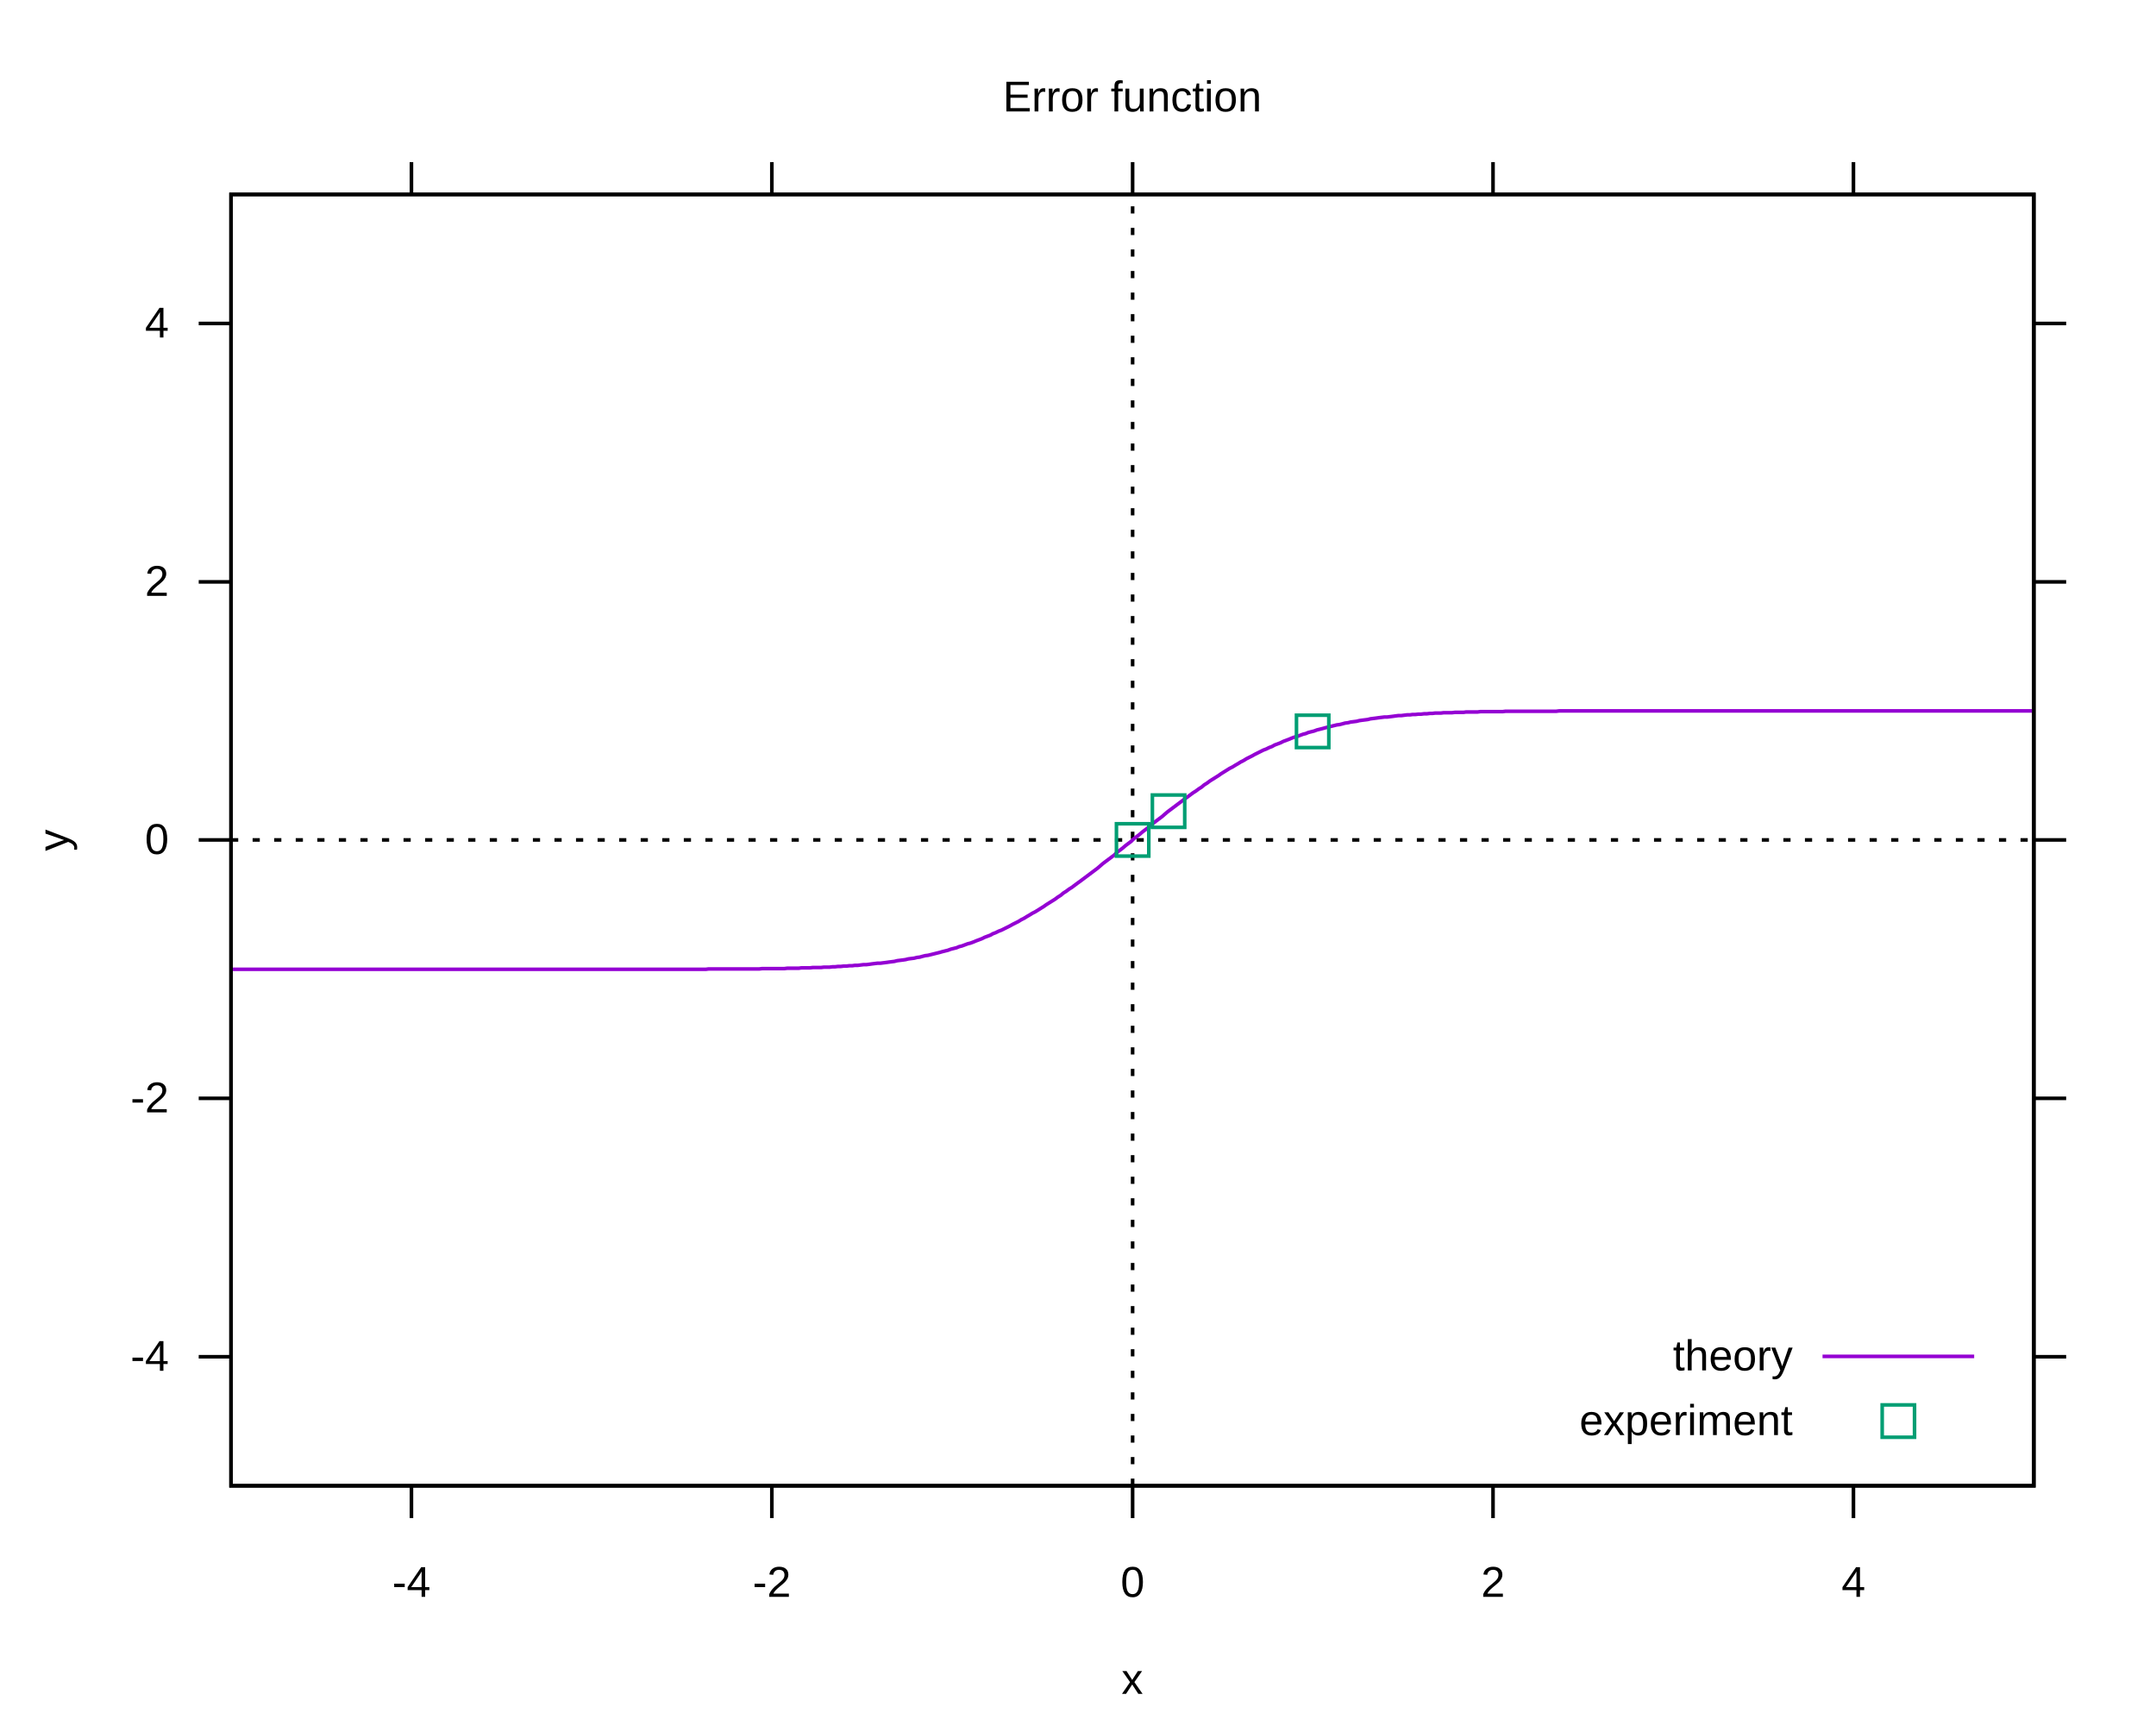
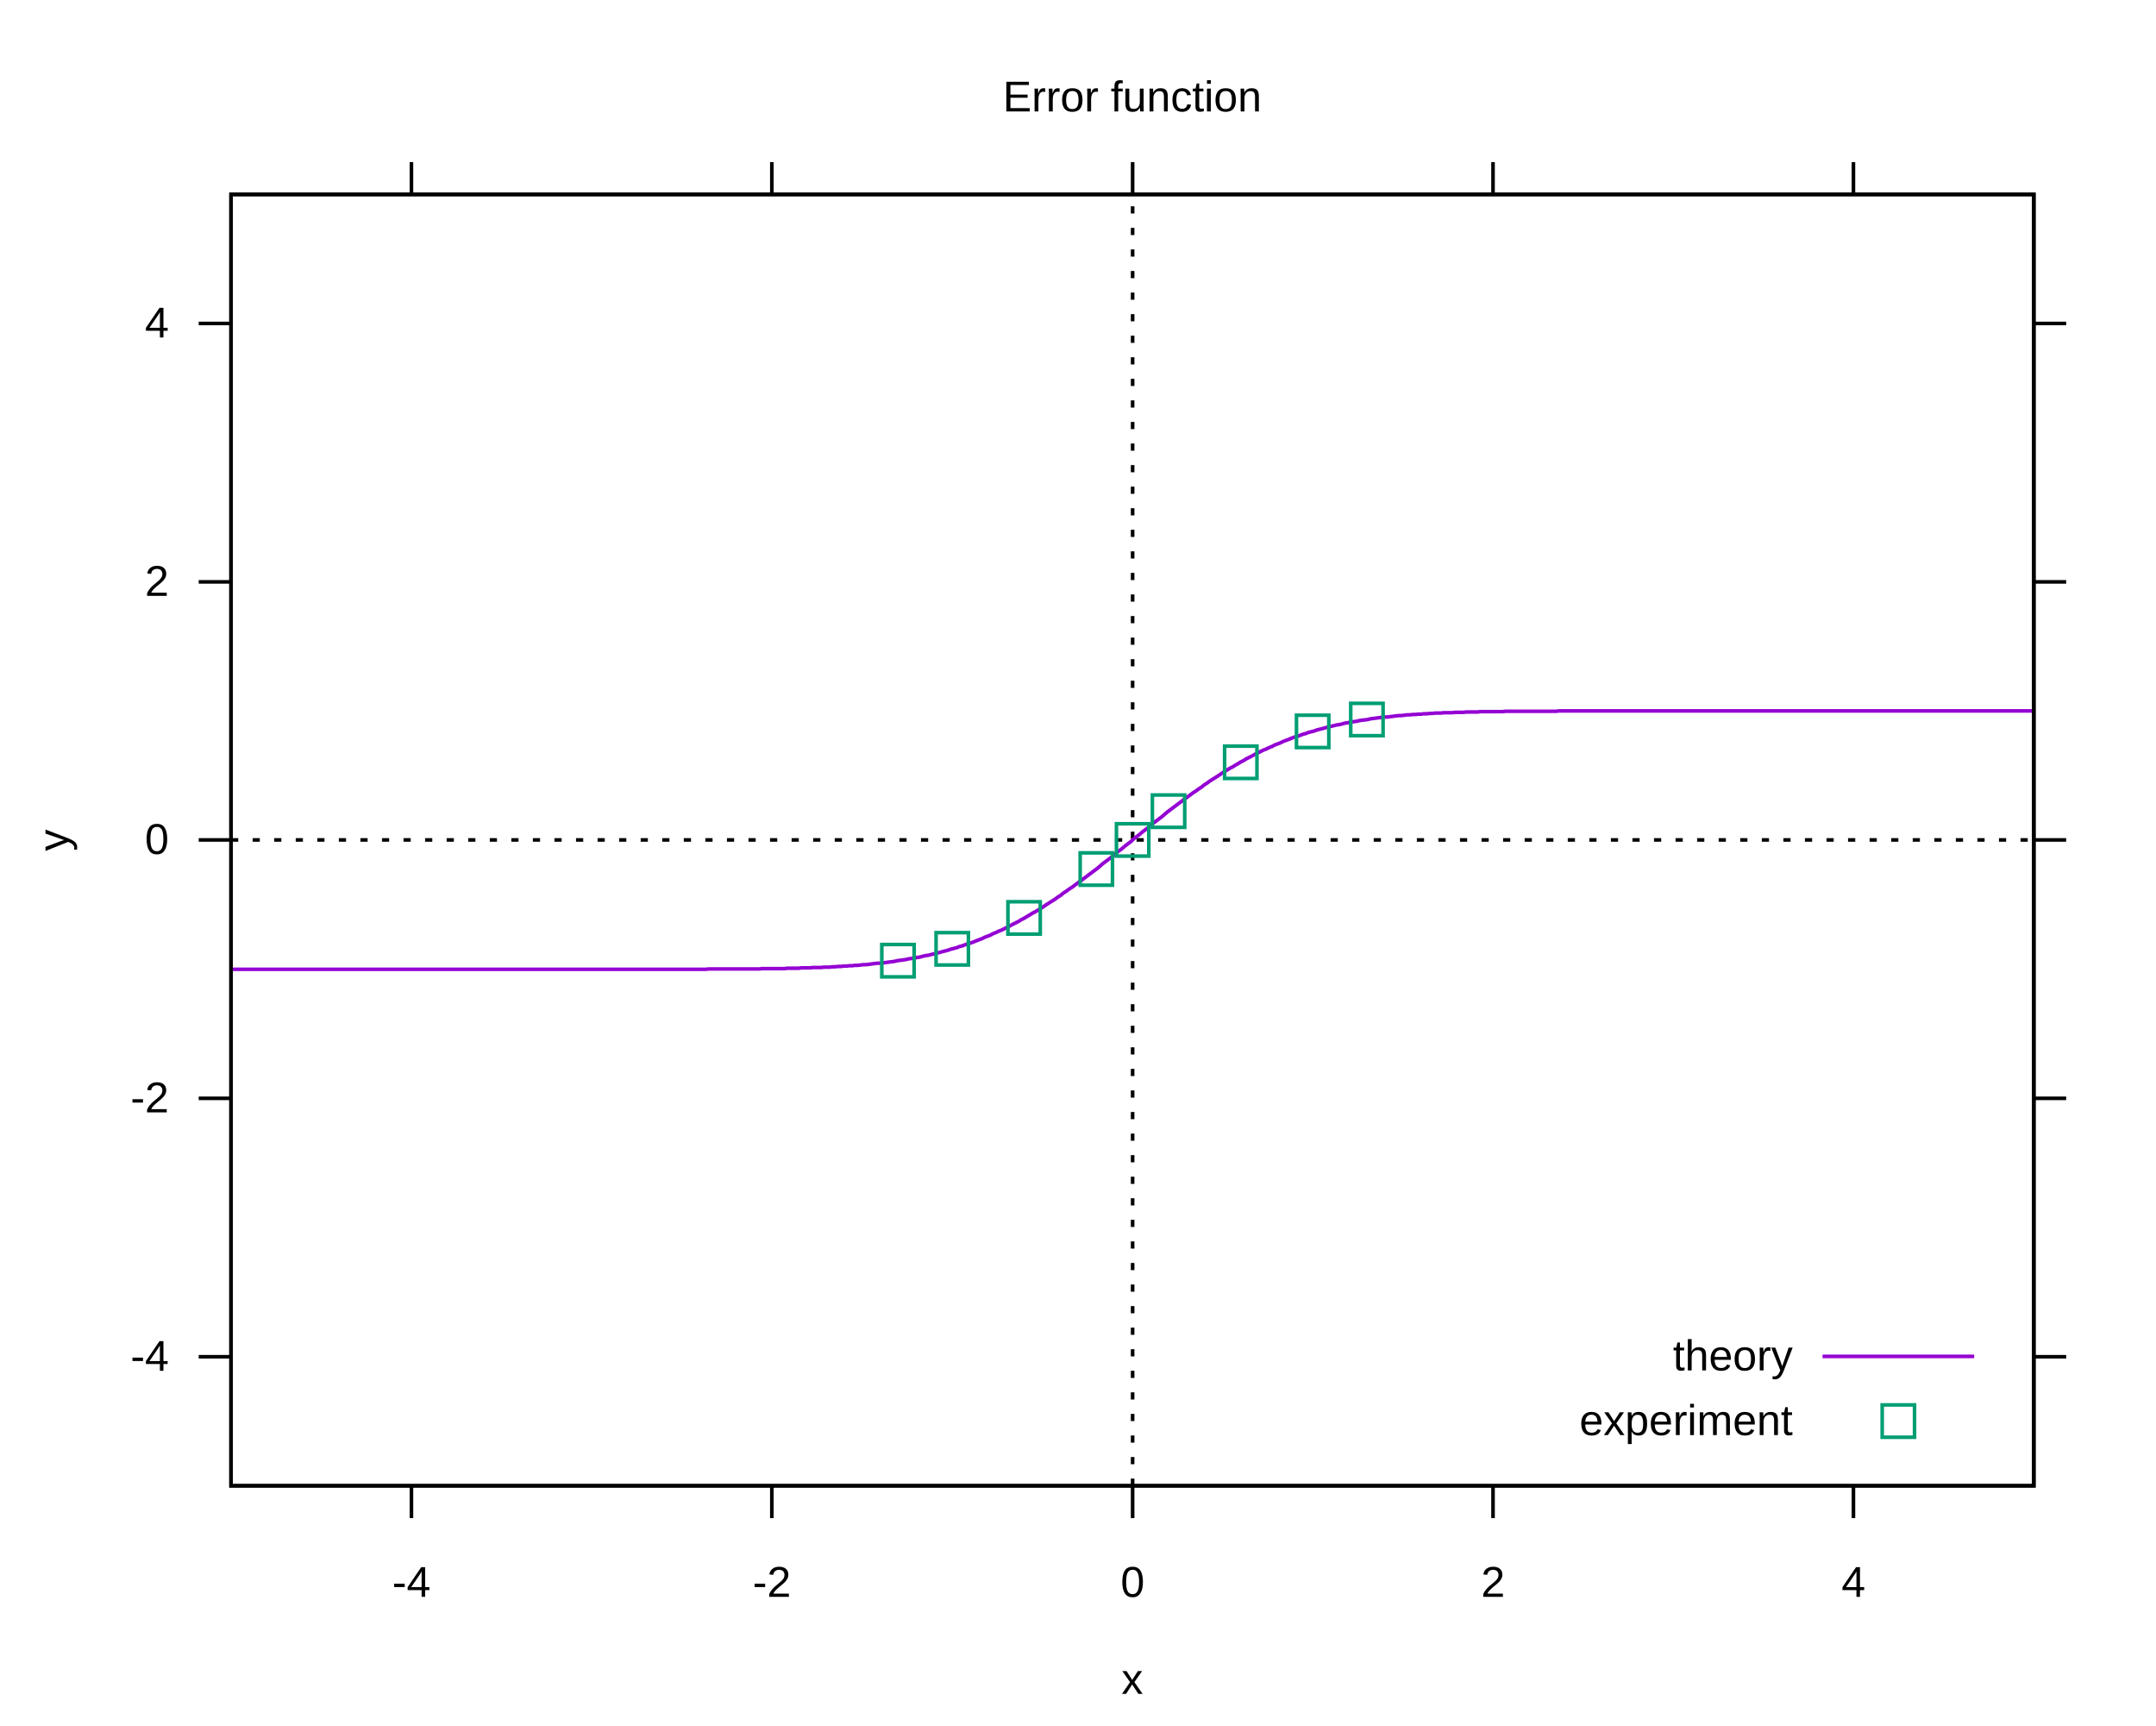
<svg xmlns="http://www.w3.org/2000/svg" xmlns:xlink="http://www.w3.org/1999/xlink" width="600" height="480" viewBox="0 0 600 480">
  <g id="gnuplot_canvas">
    <rect x="0" y="0" width="600" height="480" fill="none" />
    <defs>
      <circle id="gpDot" r="0.5" stroke-width="0.5" stroke="currentColor" />
      <path id="gpPt0" stroke-width="0.222" stroke="currentColor" d="M-1,0 h2 M0,-1 v2" />
      <path id="gpPt1" stroke-width="0.222" stroke="currentColor" d="M-1,-1 L1,1 M1,-1 L-1,1" />
      <path id="gpPt2" stroke-width="0.222" stroke="currentColor" d="M-1,0 L1,0 M0,-1 L0,1 M-1,-1 L1,1 M-1,1 L1,-1" />
      <rect id="gpPt3" stroke-width="0.222" stroke="currentColor" x="-1" y="-1" width="2" height="2" />
      <rect id="gpPt4" stroke-width="0.222" stroke="currentColor" fill="currentColor" x="-1" y="-1" width="2" height="2" />
      <circle id="gpPt5" stroke-width="0.222" stroke="currentColor" cx="0" cy="0" r="1" />
      <use xlink:href="#gpPt5" id="gpPt6" fill="currentColor" stroke="none" />
      <path id="gpPt7" stroke-width="0.222" stroke="currentColor" d="M0,-1.33 L-1.33,0.67 L1.33,0.67 z" />
      <use xlink:href="#gpPt7" id="gpPt8" fill="currentColor" stroke="none" />
      <use xlink:href="#gpPt7" id="gpPt9" stroke="currentColor" transform="rotate(180)" />
      <use xlink:href="#gpPt9" id="gpPt10" fill="currentColor" stroke="none" />
      <use xlink:href="#gpPt3" id="gpPt11" stroke="currentColor" transform="rotate(45)" />
      <use xlink:href="#gpPt11" id="gpPt12" fill="currentColor" stroke="none" />
      <path id="gpPt13" stroke-width="0.222" stroke="currentColor" d="M0,1.330 L1.265,0.411 L0.782,-1.067 L-0.782,-1.076 L-1.265,0.411 z" />
      <use xlink:href="#gpPt13" id="gpPt14" fill="currentColor" stroke="none" />
      <filter id="textbox" filterUnits="objectBoundingBox" x="0" y="0" height="1" width="1">
        <feFlood flood-color="white" flood-opacity="1" result="bgnd" />
        <feComposite in="SourceGraphic" in2="bgnd" operator="atop" />
      </filter>
      <filter id="greybox" filterUnits="objectBoundingBox" x="0" y="0" height="1" width="1">
        <feFlood flood-color="lightgrey" flood-opacity="1" result="grey" />
        <feComposite in="SourceGraphic" in2="grey" operator="atop" />
      </filter>
    </defs>
    <g fill="none" color="white" stroke="currentColor" stroke-width="1.00" stroke-linecap="butt" stroke-linejoin="miter">
</g>
    <g fill="none" color="black" stroke="currentColor" stroke-width="1.00" stroke-linecap="butt" stroke-linejoin="miter">
      <path stroke="black" d="M64.3,377.5 L55.3,377.5 M566.0,377.5 L575.0,377.5  " />
      <g transform="translate(47.0,381.4)" stroke="none" fill="black" font-family="Arial" font-size="12.00" text-anchor="end">
        <text>
          <tspan font-family="Arial">-4</tspan>
        </text>
      </g>
    </g>
    <g fill="none" color="black" stroke="currentColor" stroke-width="1.00" stroke-linecap="butt" stroke-linejoin="miter">
      <path stroke="black" d="M64.3,305.6 L55.3,305.6 M566.0,305.6 L575.0,305.6  " />
      <g transform="translate(47.0,309.5)" stroke="none" fill="black" font-family="Arial" font-size="12.00" text-anchor="end">
        <text>
          <tspan font-family="Arial">-2</tspan>
        </text>
      </g>
    </g>
    <g fill="none" color="black" stroke="currentColor" stroke-width="1.00" stroke-linecap="butt" stroke-linejoin="miter">
      <path stroke="black" d="M64.3,233.7 L55.3,233.7 M566.0,233.7 L575.0,233.7  " />
      <g transform="translate(47.0,237.6)" stroke="none" fill="black" font-family="Arial" font-size="12.00" text-anchor="end">
        <text>
          <tspan font-family="Arial"> 0</tspan>
        </text>
      </g>
    </g>
    <g fill="none" color="black" stroke="currentColor" stroke-width="1.00" stroke-linecap="butt" stroke-linejoin="miter">
      <path stroke="black" d="M64.3,161.9 L55.3,161.9 M566.0,161.9 L575.0,161.9  " />
      <g transform="translate(47.0,165.8)" stroke="none" fill="black" font-family="Arial" font-size="12.00" text-anchor="end">
        <text>
          <tspan font-family="Arial"> 2</tspan>
        </text>
      </g>
    </g>
    <g fill="none" color="black" stroke="currentColor" stroke-width="1.00" stroke-linecap="butt" stroke-linejoin="miter">
      <path stroke="black" d="M64.3,90.0 L55.3,90.0 M566.0,90.0 L575.0,90.0  " />
      <g transform="translate(47.0,93.9)" stroke="none" fill="black" font-family="Arial" font-size="12.00" text-anchor="end">
        <text>
          <tspan font-family="Arial"> 4</tspan>
        </text>
      </g>
    </g>
    <g fill="none" color="black" stroke="currentColor" stroke-width="1.00" stroke-linecap="butt" stroke-linejoin="miter">
      <path stroke="black" d="M114.5,413.4 L114.5,422.4 M114.5,54.1 L114.5,45.1  " />
      <g transform="translate(114.5,444.3)" stroke="none" fill="black" font-family="Arial" font-size="12.00" text-anchor="middle">
        <text>
          <tspan font-family="Arial">-4</tspan>
        </text>
      </g>
    </g>
    <g fill="none" color="black" stroke="currentColor" stroke-width="1.00" stroke-linecap="butt" stroke-linejoin="miter">
      <path stroke="black" d="M214.8,413.4 L214.8,422.4 M214.8,54.1 L214.8,45.1  " />
      <g transform="translate(214.8,444.3)" stroke="none" fill="black" font-family="Arial" font-size="12.00" text-anchor="middle">
        <text>
          <tspan font-family="Arial">-2</tspan>
        </text>
      </g>
    </g>
    <g fill="none" color="black" stroke="currentColor" stroke-width="1.00" stroke-linecap="butt" stroke-linejoin="miter">
      <path stroke="black" d="M315.2,413.4 L315.2,422.4 M315.2,54.1 L315.2,45.1  " />
      <g transform="translate(315.2,444.3)" stroke="none" fill="black" font-family="Arial" font-size="12.00" text-anchor="middle">
        <text>
          <tspan font-family="Arial"> 0</tspan>
        </text>
      </g>
    </g>
    <g fill="none" color="black" stroke="currentColor" stroke-width="1.00" stroke-linecap="butt" stroke-linejoin="miter">
      <path stroke="black" d="M415.5,413.4 L415.5,422.4 M415.5,54.1 L415.5,45.1  " />
      <g transform="translate(415.5,444.3)" stroke="none" fill="black" font-family="Arial" font-size="12.00" text-anchor="middle">
        <text>
          <tspan font-family="Arial"> 2</tspan>
        </text>
      </g>
    </g>
    <g fill="none" color="black" stroke="currentColor" stroke-width="1.00" stroke-linecap="butt" stroke-linejoin="miter">
      <path stroke="black" d="M515.8,413.4 L515.8,422.4 M515.8,54.1 L515.8,45.1  " />
      <g transform="translate(515.8,444.3)" stroke="none" fill="black" font-family="Arial" font-size="12.00" text-anchor="middle">
        <text>
          <tspan font-family="Arial"> 4</tspan>
        </text>
      </g>
    </g>
    <g fill="none" color="black" stroke="currentColor" stroke-width="1.00" stroke-linecap="butt" stroke-linejoin="miter">
</g>
    <g fill="none" color="gray" stroke="currentColor" stroke-width="1.00" stroke-linecap="butt" stroke-linejoin="miter">
      <path stroke="black" stroke-dasharray="2,4" d="M64.3,233.7 L566.0,233.7  " />
    </g>
    <g fill="none" color="gray" stroke="currentColor" stroke-width="1.00" stroke-linecap="butt" stroke-linejoin="miter">
      <path stroke="black" stroke-dasharray="2,4" d="M315.2,413.4 L315.2,54.1  " />
    </g>
    <g fill="none" color="black" stroke="currentColor" stroke-width="1.00" stroke-linecap="butt" stroke-linejoin="miter">
      <path stroke="black" d="M64.3,54.1 L64.3,413.4 L566.0,413.4 L566.0,54.1 L64.3,54.1 Z  " />
    </g>
    <g fill="none" color="black" stroke="currentColor" stroke-width="1.00" stroke-linecap="butt" stroke-linejoin="miter">
      <g transform="translate(19.0,233.8) rotate(270)" stroke="none" fill="black" font-family="Arial" font-size="12.00" text-anchor="middle">
        <text>
          <tspan font-family="Arial">y</tspan>
        </text>
      </g>
    </g>
    <g fill="none" color="black" stroke="currentColor" stroke-width="1.00" stroke-linecap="butt" stroke-linejoin="miter">
      <g transform="translate(315.1,471.3)" stroke="none" fill="black" font-family="Arial" font-size="12.00" text-anchor="middle">
        <text>
          <tspan font-family="Arial">x</tspan>
        </text>
      </g>
    </g>
    <g fill="none" color="black" stroke="currentColor" stroke-width="1.00" stroke-linecap="butt" stroke-linejoin="miter">
      <g transform="translate(315.1,31.0)" stroke="none" fill="black" font-family="Arial" font-size="12.00" text-anchor="middle">
        <text>
          <tspan font-family="Arial">Error function</tspan>
        </text>
      </g>
    </g>
    <g fill="none" color="black" stroke="currentColor" stroke-width="1.00" stroke-linecap="butt" stroke-linejoin="miter">
</g>
    <g id="gnuplot_plot_1">
      <g fill="none" color="black" stroke="currentColor" stroke-width="1.00" stroke-linecap="butt" stroke-linejoin="miter">
        <g transform="translate(498.9,381.3)" stroke="none" fill="black" font-family="Arial" font-size="12.00" text-anchor="end">
          <text>
            <tspan font-family="Arial">theory</tspan>
          </text>
        </g>
      </g>
      <g fill="none" color="black" stroke="currentColor" stroke-width="1.00" stroke-linecap="butt" stroke-linejoin="miter">
        <path stroke="rgb(148,   0, 211)" d="M507.2,377.4 L549.4,377.4 M64.7,269.7 L65.5,269.7 L66.3,269.7 L67.0,269.7 L67.8,269.7 L68.6,269.7   L69.4,269.7 L70.2,269.7 L71.0,269.7 L71.7,269.7 L72.5,269.7 L73.3,269.7 L74.1,269.7 L74.9,269.7   L75.7,269.7 L76.5,269.7 L77.2,269.7 L78.0,269.7 L78.8,269.7 L79.6,269.7 L80.4,269.7 L81.2,269.7   L81.9,269.7 L82.7,269.7 L83.5,269.7 L84.3,269.7 L85.1,269.7 L85.9,269.7 L86.6,269.7 L87.4,269.7   L88.2,269.7 L89.0,269.7 L89.8,269.7 L90.6,269.7 L91.3,269.7 L92.1,269.7 L92.9,269.7 L93.7,269.7   L94.5,269.7 L95.3,269.7 L96.0,269.7 L96.8,269.7 L97.6,269.7 L98.4,269.7 L99.2,269.7 L100.0,269.7   L100.8,269.7 L101.5,269.7 L102.3,269.7 L103.1,269.7 L103.9,269.7 L104.7,269.7 L105.5,269.7 L106.2,269.7   L107.0,269.7 L107.8,269.7 L108.6,269.7 L109.4,269.7 L110.2,269.7 L110.9,269.7 L111.7,269.7 L112.5,269.7   L113.3,269.7 L114.1,269.7 L114.9,269.7 L115.6,269.7 L116.4,269.7 L117.2,269.7 L118.0,269.7 L118.8,269.7   L119.6,269.7 L120.3,269.7 L121.1,269.7 L121.9,269.7 L122.7,269.7 L123.5,269.7 L124.3,269.7 L125.1,269.7   L125.8,269.7 L126.6,269.7 L127.4,269.7 L128.2,269.7 L129.0,269.7 L129.8,269.7 L130.5,269.7 L131.3,269.7   L132.1,269.7 L132.9,269.7 L133.7,269.7 L134.5,269.7 L135.2,269.7 L136.0,269.7 L136.8,269.7 L137.6,269.7   L138.4,269.7 L139.2,269.7 L139.9,269.7 L140.7,269.7 L141.5,269.7 L142.3,269.7 L143.1,269.7 L143.9,269.7   L144.7,269.7 L145.4,269.7 L146.2,269.7 L147.0,269.7 L147.8,269.7 L148.6,269.7 L149.4,269.7 L150.1,269.7   L150.9,269.7 L151.7,269.7 L152.5,269.7 L153.3,269.7 L154.1,269.7 L154.8,269.7 L155.6,269.7 L156.4,269.7   L157.2,269.7 L158.0,269.7 L158.8,269.7 L159.5,269.7 L160.3,269.7 L161.1,269.7 L161.9,269.7 L162.7,269.7   L163.5,269.7 L164.2,269.7 L165.0,269.7 L165.8,269.7 L166.6,269.7 L167.4,269.7 L168.2,269.7 L169.0,269.7   L169.7,269.7 L170.5,269.7 L171.3,269.7 L172.1,269.7 L172.9,269.7 L173.7,269.7 L174.4,269.7 L175.2,269.7   L176.0,269.7 L176.8,269.7 L177.6,269.7 L178.4,269.7 L179.1,269.7 L179.9,269.7 L180.7,269.7 L181.5,269.7   L182.3,269.7 L183.1,269.7 L183.8,269.7 L184.6,269.7 L185.4,269.7 L186.2,269.7 L187.0,269.7 L187.8,269.7   L188.5,269.7 L189.3,269.7 L190.1,269.7 L190.9,269.7 L191.7,269.7 L192.5,269.7 L193.3,269.7 L194.0,269.7   L194.8,269.7 L195.6,269.7 L196.4,269.7 L197.2,269.6 L198.0,269.6 L198.7,269.6 L199.5,269.6 L200.3,269.6   L201.1,269.6 L201.9,269.6 L202.7,269.6 L203.4,269.6 L204.2,269.6 L205.0,269.6 L205.8,269.6 L206.6,269.6   L207.4,269.6 L208.1,269.6 L208.9,269.6 L209.7,269.6 L210.5,269.6 L211.3,269.6 L212.1,269.5 L212.9,269.5   L213.6,269.5 L214.4,269.5 L215.2,269.5 L216.0,269.5 L216.8,269.5 L217.6,269.5 L218.3,269.5 L219.1,269.4   L219.9,269.4 L220.7,269.4 L221.5,269.4 L222.3,269.4 L223.0,269.3 L223.8,269.3 L224.6,269.3 L225.4,269.3   L226.2,269.2 L227.0,269.2 L227.7,269.2 L228.5,269.2 L229.3,269.1 L230.1,269.1 L230.9,269.1 L231.7,269.0   L232.4,269.0 L233.2,268.9 L234.0,268.9 L234.8,268.8 L235.6,268.8 L236.4,268.7 L237.2,268.7 L237.9,268.6   L238.7,268.6 L239.5,268.5 L240.3,268.4 L241.1,268.4 L241.9,268.3 L242.6,268.2 L243.4,268.1 L244.2,268.0   L245.0,268.0 L245.8,267.9 L246.6,267.8 L247.3,267.7 L248.1,267.6 L248.9,267.5 L249.7,267.3 L250.5,267.2   L251.3,267.1 L252.0,267.0 L252.8,266.8 L253.6,266.7 L254.4,266.6 L255.2,266.4 L256.0,266.3 L256.7,266.1   L257.5,265.9 L258.3,265.8 L259.1,265.6 L259.9,265.4 L260.7,265.2 L261.5,265.0 L262.2,264.8 L263.0,264.6   L263.8,264.4 L264.6,264.1 L265.4,263.9 L266.2,263.7 L266.9,263.4 L267.7,263.2 L268.5,262.9 L269.3,262.6   L270.1,262.4 L270.9,262.1 L271.6,261.8 L272.4,261.5 L273.2,261.2 L274.0,260.8 L274.8,260.5 L275.6,260.2   L276.3,259.8 L277.1,259.5 L277.9,259.1 L278.7,258.8 L279.5,258.4 L280.3,258.0 L281.1,257.6 L281.8,257.2   L282.6,256.8 L283.4,256.4 L284.2,255.9 L285.0,255.5 L285.8,255.0 L286.5,254.6 L287.3,254.1 L288.1,253.7   L288.9,253.2 L289.7,252.7 L290.5,252.2 L291.2,251.7 L292.0,251.2 L292.8,250.7 L293.6,250.2 L294.4,249.6   L295.2,249.1 L295.9,248.5 L296.7,248.0 L297.5,247.4 L298.3,246.9 L299.1,246.3 L299.9,245.7 L300.6,245.2   L301.4,244.6 L302.2,244.0 L303.0,243.4 L303.8,242.8 L304.6,242.2 L305.4,241.6 L306.1,241.0 L306.9,240.3   L307.7,239.7 L308.5,239.1 L309.3,238.5 L310.1,237.9 L310.8,237.2 L311.6,236.6 L312.4,236.0 L313.2,235.3   L314.0,234.7 L314.8,234.1 L315.5,233.4 L316.3,232.8 L317.1,232.2 L317.9,231.5 L318.7,230.9 L319.5,230.3   L320.2,229.6 L321.0,229.0 L321.8,228.4 L322.6,227.8 L323.4,227.2 L324.2,226.5 L324.9,225.9 L325.7,225.3   L326.5,224.7 L327.3,224.1 L328.1,223.5 L328.9,222.9 L329.7,222.3 L330.4,221.8 L331.2,221.2 L332.0,220.6   L332.8,220.1 L333.6,219.5 L334.4,219.0 L335.1,218.4 L335.9,217.9 L336.7,217.3 L337.5,216.8 L338.3,216.3   L339.1,215.8 L339.8,215.3 L340.6,214.8 L341.4,214.3 L342.2,213.8 L343.0,213.4 L343.8,212.9 L344.5,212.5   L345.3,212.0 L346.1,211.6 L346.9,211.1 L347.7,210.7 L348.5,210.3 L349.2,209.9 L350.0,209.5 L350.8,209.1   L351.6,208.7 L352.4,208.4 L353.2,208.0 L354.0,207.7 L354.7,207.3 L355.5,207.0 L356.3,206.7 L357.1,206.3   L357.9,206.0 L358.7,205.7 L359.4,205.4 L360.2,205.1 L361.0,204.9 L361.8,204.6 L362.6,204.3 L363.4,204.1   L364.1,203.8 L364.9,203.6 L365.7,203.4 L366.5,203.1 L367.3,202.9 L368.1,202.7 L368.8,202.5 L369.6,202.3   L370.4,202.1 L371.2,201.9 L372.0,201.7 L372.8,201.6 L373.6,201.4 L374.3,201.2 L375.1,201.1 L375.9,200.9   L376.7,200.8 L377.5,200.7 L378.3,200.5 L379.0,200.4 L379.8,200.3 L380.6,200.2 L381.4,200.0 L382.2,199.9   L383.0,199.8 L383.7,199.7 L384.5,199.6 L385.3,199.5 L386.1,199.5 L386.9,199.4 L387.7,199.3 L388.4,199.2   L389.2,199.1 L390.0,199.1 L390.8,199.0 L391.6,198.9 L392.4,198.9 L393.1,198.8 L393.9,198.8 L394.7,198.7   L395.5,198.7 L396.3,198.6 L397.1,198.6 L397.9,198.5 L398.6,198.5 L399.4,198.4 L400.2,198.4 L401.0,198.4   L401.8,198.3 L402.6,198.3 L403.3,198.3 L404.1,198.3 L404.9,198.2 L405.7,198.2 L406.5,198.2 L407.3,198.2   L408.0,198.1 L408.8,198.1 L409.6,198.1 L410.4,198.1 L411.2,198.1 L412.0,198.0 L412.7,198.0 L413.5,198.0   L414.3,198.0 L415.1,198.0 L415.9,198.0 L416.7,198.0 L417.4,198.0 L418.2,198.0 L419.0,197.9 L419.8,197.9   L420.6,197.9 L421.4,197.9 L422.2,197.9 L422.9,197.9 L423.7,197.9 L424.5,197.9 L425.3,197.9 L426.1,197.9   L426.9,197.9 L427.6,197.9 L428.4,197.9 L429.2,197.9 L430.0,197.9 L430.8,197.9 L431.6,197.9 L432.3,197.9   L433.1,197.9 L433.9,197.8 L434.7,197.8 L435.5,197.8 L436.3,197.8 L437.0,197.8 L437.8,197.8 L438.6,197.8   L439.4,197.8 L440.2,197.8 L441.0,197.8 L441.8,197.8 L442.5,197.8 L443.3,197.8 L444.1,197.8 L444.9,197.8   L445.7,197.8 L446.5,197.8 L447.2,197.8 L448.0,197.8 L448.8,197.8 L449.6,197.8 L450.4,197.8 L451.2,197.8   L451.9,197.8 L452.7,197.8 L453.5,197.8 L454.3,197.8 L455.1,197.8 L455.9,197.8 L456.6,197.8 L457.4,197.8   L458.2,197.8 L459.0,197.8 L459.8,197.8 L460.6,197.8 L461.3,197.8 L462.1,197.8 L462.9,197.8 L463.7,197.8   L464.5,197.8 L465.3,197.8 L466.1,197.8 L466.8,197.8 L467.6,197.8 L468.4,197.8 L469.2,197.8 L470.0,197.8   L470.8,197.8 L471.5,197.8 L472.3,197.8 L473.1,197.8 L473.9,197.8 L474.7,197.8 L475.5,197.8 L476.2,197.8   L477.0,197.8 L477.8,197.8 L478.6,197.8 L479.4,197.8 L480.2,197.8 L480.9,197.8 L481.7,197.8 L482.5,197.8   L483.3,197.8 L484.1,197.8 L484.9,197.8 L485.6,197.8 L486.4,197.8 L487.2,197.8 L488.0,197.8 L488.8,197.8   L489.6,197.8 L490.4,197.8 L491.1,197.8 L491.9,197.8 L492.7,197.8 L493.5,197.8 L494.3,197.8 L495.1,197.8   L495.8,197.8 L496.6,197.8 L497.4,197.8 L498.2,197.8 L499.0,197.8 L499.8,197.8 L500.5,197.8 L501.3,197.8   L502.1,197.8 L502.9,197.8 L503.7,197.8 L504.5,197.8 L505.2,197.8 L506.0,197.8 L506.8,197.8 L507.6,197.8   L508.4,197.8 L509.2,197.8 L510.0,197.8 L510.7,197.8 L511.5,197.8 L512.3,197.8 L513.1,197.8 L513.9,197.8   L514.7,197.8 L515.4,197.8 L516.2,197.8 L517.0,197.8 L517.8,197.8 L518.6,197.8 L519.4,197.8 L520.1,197.8   L520.9,197.8 L521.7,197.8 L522.5,197.8 L523.3,197.8 L524.1,197.8 L524.8,197.8 L525.6,197.8 L526.4,197.8   L527.2,197.8 L528.0,197.8 L528.8,197.8 L529.5,197.8 L530.3,197.8 L531.1,197.8 L531.9,197.8 L532.7,197.8   L533.5,197.8 L534.3,197.8 L535.0,197.8 L535.8,197.8 L536.6,197.8 L537.4,197.8 L538.2,197.8 L539.0,197.8   L539.7,197.8 L540.5,197.8 L541.3,197.8 L542.1,197.8 L542.9,197.8 L543.7,197.8 L544.4,197.8 L545.2,197.8   L546.0,197.8 L546.8,197.8 L547.6,197.8 L548.4,197.8 L549.1,197.8 L549.9,197.8 L550.7,197.8 L551.5,197.8   L552.3,197.8 L553.1,197.8 L553.8,197.8 L554.6,197.8 L555.4,197.8 L556.2,197.8 L557.0,197.8 L557.8,197.8   L558.6,197.8 L559.3,197.8 L560.1,197.8 L560.9,197.8 L561.7,197.8 L562.5,197.8 L563.3,197.8 L564.0,197.8   L564.8,197.8 L565.6,197.8  " />
      </g>
    </g>
    <g id="gnuplot_plot_2">
      <g fill="none" color="black" stroke="currentColor" stroke-width="1.00" stroke-linecap="butt" stroke-linejoin="miter">
        <g transform="translate(498.9,399.3)" stroke="none" fill="black" font-family="Arial" font-size="12.00" text-anchor="end">
          <text>
            <tspan font-family="Arial">experiment</tspan>
          </text>
        </g>
      </g>
      <g fill="none" color="black" stroke="currentColor" stroke-width="1.00" stroke-linecap="butt" stroke-linejoin="miter">
        <use xlink:href="#gpPt3" transform="translate(315.2,233.7) scale(4.50)" color="rgb(  0, 158, 115)" />
        <use xlink:href="#gpPt3" transform="translate(325.2,225.7) scale(4.50)" color="rgb(  0, 158, 115)" />
        <use xlink:href="#gpPt3" transform="translate(365.3,203.5) scale(4.50)" color="rgb(  0, 158, 115)" />
+         <use xlink:href="#gpPt3" transform="translate(345.3,212.1) scale(4.50)" color="rgb(  0, 158, 115)" />
+         <use xlink:href="#gpPt3" transform="translate(380.4,200.2) scale(4.50)" color="rgb(  0, 158, 115)" />
+         <use xlink:href="#gpPt3" transform="translate(305.1,241.8) scale(4.50)" color="rgb(  0, 158, 115)" />
+         <use xlink:href="#gpPt3" transform="translate(265.0,264.0) scale(4.50)" color="rgb(  0, 158, 115)" />
+         <use xlink:href="#gpPt3" transform="translate(285.0,255.4) scale(4.50)" color="rgb(  0, 158, 115)" />
+         <use xlink:href="#gpPt3" transform="translate(249.9,267.3) scale(4.50)" color="rgb(  0, 158, 115)" />
        <use xlink:href="#gpPt3" transform="translate(528.3,395.4) scale(4.50)" color="rgb(  0, 158, 115)" />
      </g>
    </g>
    <g fill="none" color="white" stroke="rgb(  0, 158, 115)" stroke-width="2.00" stroke-linecap="butt" stroke-linejoin="miter">
</g>
    <g fill="none" color="black" stroke="currentColor" stroke-width="2.00" stroke-linecap="butt" stroke-linejoin="miter">
</g>
    <g fill="none" color="black" stroke="black" stroke-width="1.00" stroke-linecap="butt" stroke-linejoin="miter">
</g>
    <g fill="none" color="black" stroke="currentColor" stroke-width="1.00" stroke-linecap="butt" stroke-linejoin="miter">
      <path stroke="black" d="M64.3,54.1 L64.3,413.4 L566.0,413.4 L566.0,54.1 L64.3,54.1 Z  " />
    </g>
    <g fill="none" color="black" stroke="currentColor" stroke-width="1.00" stroke-linecap="butt" stroke-linejoin="miter">
</g>
  </g>
</svg>
